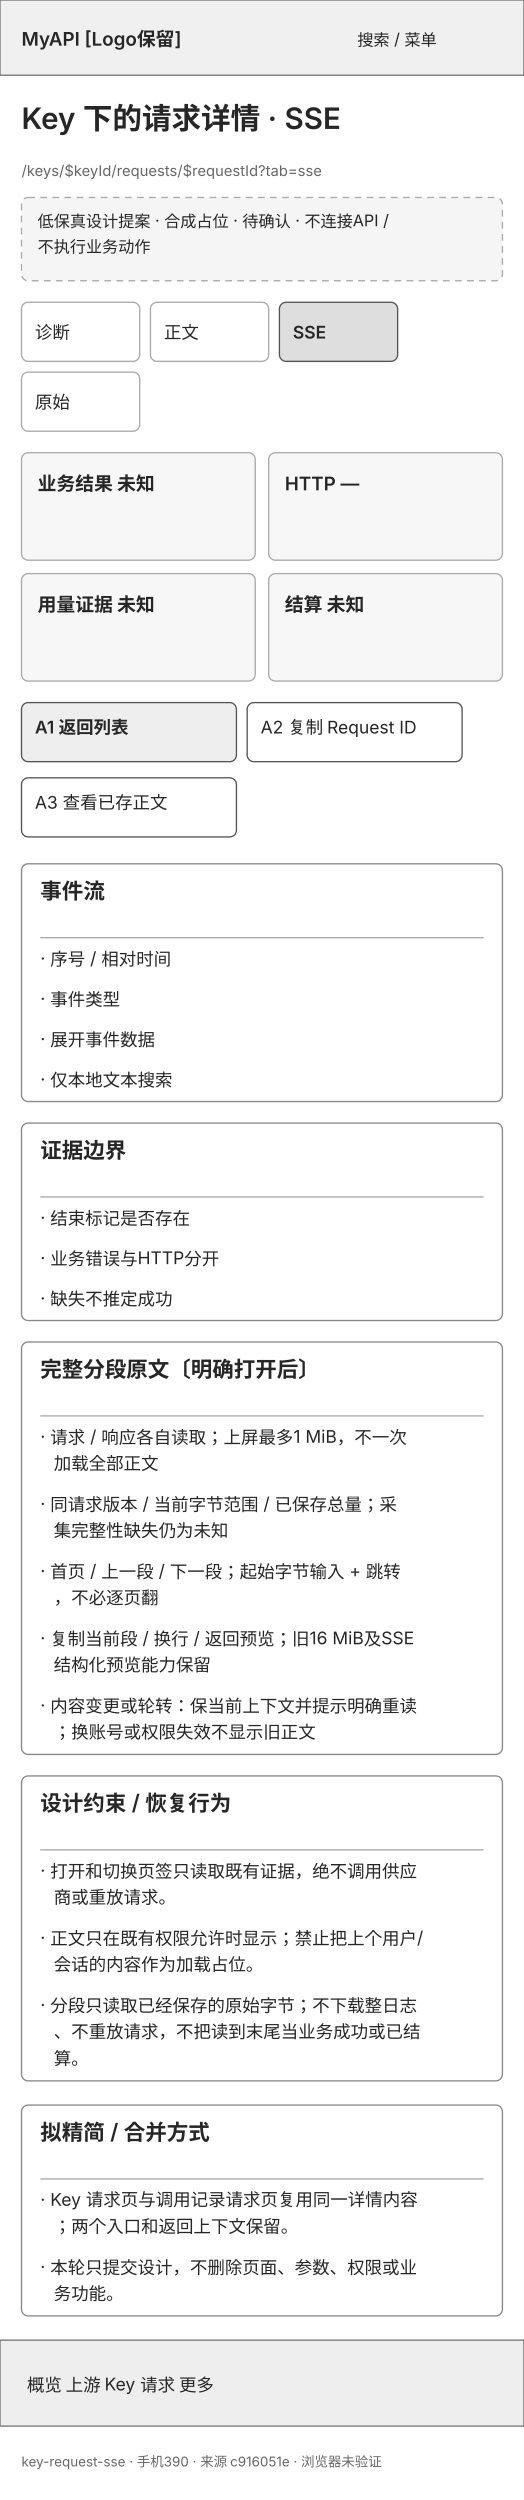
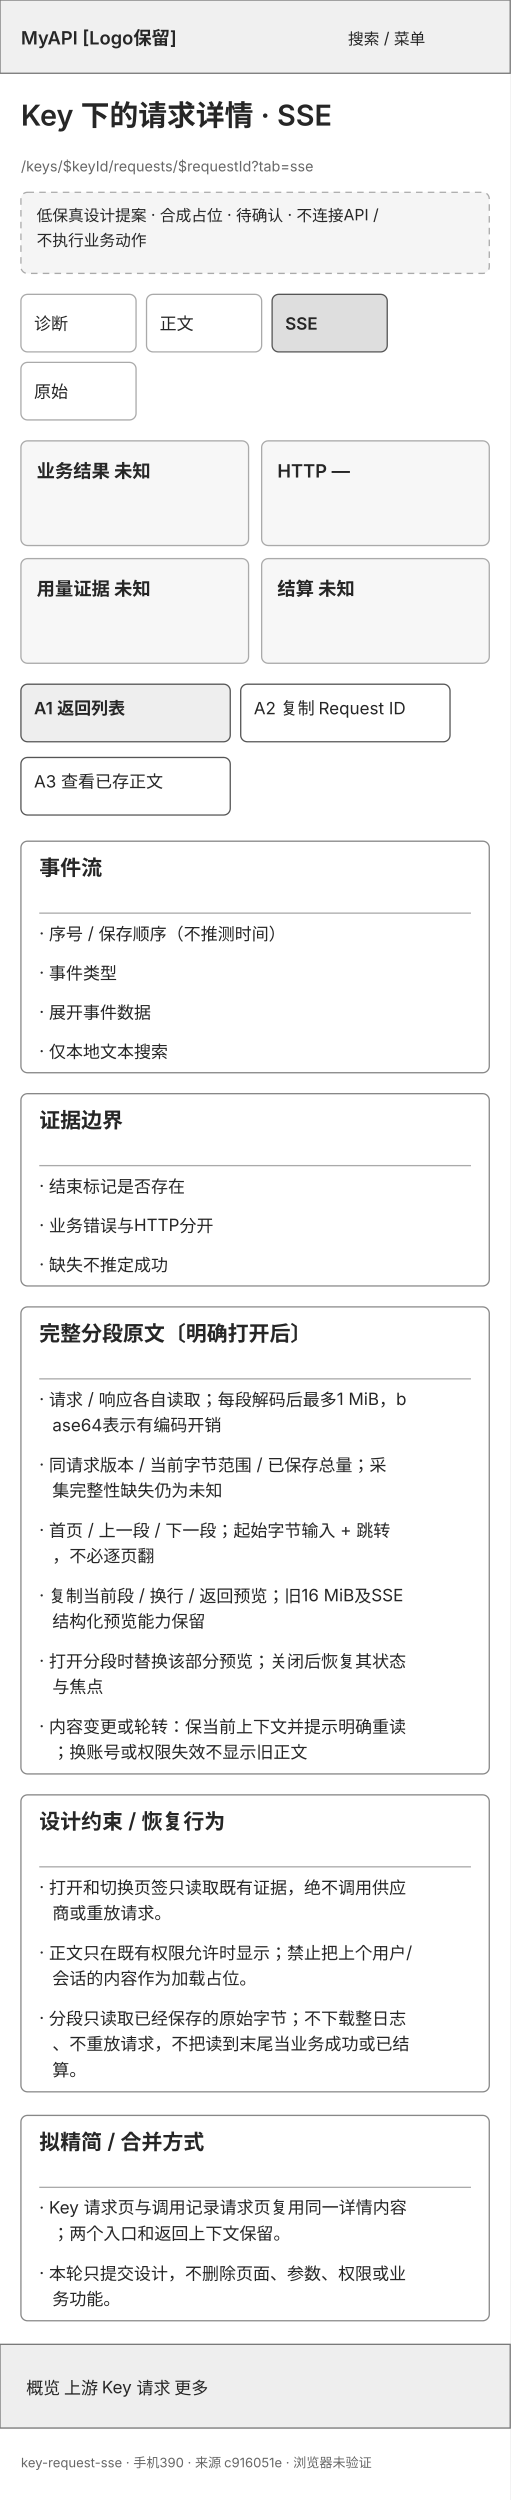
- <svg xmlns="http://www.w3.org/2000/svg" width="390" height="1861" viewBox="0 0 390 1861" role="img" aria-labelledby="title desc">
+ <svg xmlns="http://www.w3.org/2000/svg" width="390" height="1911" viewBox="0 0 390 1911" role="img" aria-labelledby="title desc">
  <rect width="100%" height="100%" fill="#ffffff" />
  <g font-family="system-ui, -apple-system, BlinkMacSystemFont, sans-serif">
    <rect x="0" y="0" width="390" height="56" rx="0" fill="#f0f0f0" stroke="#777777" />
    <text x="16" y="34" font-size="14" font-weight="600" fill="#262626">MyAPI  [Logo保留]</text>
    <text x="266" y="34" font-size="12" font-weight="normal" fill="#262626">搜索  /  菜单</text>
    <text x="16" y="96" font-size="22" font-weight="600" fill="#262626">Key 下的请求详情 · SSE</text>
    <text x="16" y="131" font-size="11" font-weight="normal" fill="#666666">/keys/$keyId/requests/$requestId?tab=sse</text>
    <rect x="16" y="147" width="358" height="62" rx="5" fill="#f5f5f5" stroke="#aaaaaa" stroke-dasharray="5 4" />
    <text x="28" y="169" font-size="12" font-weight="normal" fill="#262626">低保真设计提案 · 合成占位 · 待确认 · 不连接API / </text>
    <text x="28" y="188" font-size="12" font-weight="normal" fill="#262626">不执行业务动作</text>
    <rect x="16" y="225" width="88" height="44" rx="5" fill="#ffffff" stroke="#aaaaaa" />
    <text x="26" y="252" font-size="13" font-weight="normal" fill="#262626">诊断</text>
    <rect x="112" y="225" width="88" height="44" rx="5" fill="#ffffff" stroke="#aaaaaa" />
    <text x="122" y="252" font-size="13" font-weight="normal" fill="#262626">正文</text>
    <rect x="208" y="225" width="88" height="44" rx="5" fill="#dedede" stroke="#555555" />
    <text x="218" y="252" font-size="13" font-weight="600" fill="#262626">SSE</text>
    <rect x="16" y="277" width="88" height="44" rx="5" fill="#ffffff" stroke="#aaaaaa" />
    <text x="26" y="304" font-size="13" font-weight="normal" fill="#262626">原始</text>
    <rect x="16.0" y="337" width="174.0" height="80" rx="5" fill="#f7f7f7" stroke="#aaaaaa" />
    <text x="28.0" y="365" font-size="14" font-weight="600" fill="#262626">业务结果 未知</text>
    <rect x="200.0" y="337" width="174.0" height="80" rx="5" fill="#f7f7f7" stroke="#aaaaaa" />
    <text x="212.0" y="365" font-size="14" font-weight="600" fill="#262626">HTTP —</text>
    <rect x="16.0" y="427" width="174.0" height="80" rx="5" fill="#f7f7f7" stroke="#aaaaaa" />
    <text x="28.0" y="455" font-size="14" font-weight="600" fill="#262626">用量证据 未知</text>
    <rect x="200.0" y="427" width="174.0" height="80" rx="5" fill="#f7f7f7" stroke="#aaaaaa" />
    <text x="212.0" y="455" font-size="14" font-weight="600" fill="#262626">结算 未知</text>
    <rect x="16" y="523" width="160" height="44" rx="5" fill="#eeeeee" stroke="#555555" />
    <text x="26" y="546" font-size="13" font-weight="600" fill="#262626">A1 返回列表</text>
    <rect x="184" y="523" width="160" height="44" rx="5" fill="#ffffff" stroke="#555555" />
    <text x="194" y="546" font-size="13" font-weight="normal" fill="#262626">A2 复制 Request ID</text>
    <rect x="16" y="579" width="160" height="44" rx="5" fill="#ffffff" stroke="#555555" />
    <text x="26" y="602" font-size="13" font-weight="normal" fill="#262626">A3 查看已存正文</text>
    <rect x="16.0" y="643" width="358.0" height="177" rx="5" fill="#ffffff" stroke="#888888" />
    <text x="30.0" y="669" font-size="16" font-weight="600" fill="#262626">事件流</text>
    <line x1="30.0" y1="698" x2="360.0" y2="698" stroke="#aaaaaa" />
-     <text x="30.0" y="718" font-size="13" font-weight="normal" fill="#262626">· 序号 / 相对时间</text>
+     <text x="30.0" y="718" font-size="13" font-weight="normal" fill="#262626">· 序号 / 保存顺序（不推测时间）</text>
    <text x="30.0" y="748" font-size="13" font-weight="normal" fill="#262626">· 事件类型</text>
    <text x="30.0" y="778" font-size="13" font-weight="normal" fill="#262626">· 展开事件数据</text>
    <text x="30.0" y="808" font-size="13" font-weight="normal" fill="#262626">· 仅本地文本搜索</text>
    <rect x="16.0" y="836" width="358.0" height="147" rx="5" fill="#ffffff" stroke="#888888" />
    <text x="30.0" y="862" font-size="16" font-weight="600" fill="#262626">证据边界</text>
    <line x1="30.0" y1="891" x2="360.0" y2="891" stroke="#aaaaaa" />
    <text x="30.0" y="911" font-size="13" font-weight="normal" fill="#262626">· 结束标记是否存在</text>
    <text x="30.0" y="941" font-size="13" font-weight="normal" fill="#262626">· 业务错误与HTTP分开</text>
    <text x="30.0" y="971" font-size="13" font-weight="normal" fill="#262626">· 缺失不推定成功</text>
-     <rect x="16.0" y="999" width="358.0" height="307" rx="5" fill="#ffffff" stroke="#888888" />
+     <rect x="16.0" y="999" width="358.0" height="357" rx="5" fill="#ffffff" stroke="#888888" />
    <text x="30.0" y="1025" font-size="16" font-weight="600" fill="#262626">完整分段原文〔明确打开后〕</text>
    <line x1="30.0" y1="1054" x2="360.0" y2="1054" stroke="#aaaaaa" />
-     <text x="30.0" y="1074" font-size="13" font-weight="normal" fill="#262626">· 请求 / 响应各自读取；上屏最多1 MiB，不一次</text>
-     <text x="40.0" y="1094" font-size="13" font-weight="normal" fill="#262626">加载全部正文</text>
+     <text x="30.0" y="1074" font-size="13" font-weight="normal" fill="#262626">· 请求 / 响应各自读取；每段解码后最多1 MiB，b</text>
+     <text x="40.0" y="1094" font-size="13" font-weight="normal" fill="#262626">ase64表示有编码开销</text>
    <text x="30.0" y="1124" font-size="13" font-weight="normal" fill="#262626">· 同请求版本 / 当前字节范围 / 已保存总量；采</text>
    <text x="40.0" y="1144" font-size="13" font-weight="normal" fill="#262626">集完整性缺失仍为未知</text>
    <text x="30.0" y="1174" font-size="13" font-weight="normal" fill="#262626">· 首页 / 上一段 / 下一段；起始字节输入 + 跳转</text>
    <text x="40.0" y="1194" font-size="13" font-weight="normal" fill="#262626">，不必逐页翻</text>
    <text x="30.0" y="1224" font-size="13" font-weight="normal" fill="#262626">· 复制当前段 / 换行 / 返回预览；旧16 MiB及SSE</text>
    <text x="40.0" y="1244" font-size="13" font-weight="normal" fill="#262626">结构化预览能力保留</text>
-     <text x="30.0" y="1274" font-size="13" font-weight="normal" fill="#262626">· 内容变更或轮转：保当前上下文并提示明确重读</text>
-     <text x="40.0" y="1294" font-size="13" font-weight="normal" fill="#262626">；换账号或权限失效不显示旧正文</text>
-     <rect x="16" y="1322" width="358" height="227" rx="5" fill="#ffffff" stroke="#888888" />
-     <text x="30" y="1348" font-size="16" font-weight="600" fill="#262626">设计约束 / 恢复行为</text>
-     <line x1="30" y1="1377" x2="360" y2="1377" stroke="#aaaaaa" />
-     <text x="30" y="1397" font-size="13" font-weight="normal" fill="#262626">· 打开和切换页签只读取既有证据，绝不调用供应</text>
-     <text x="40" y="1417" font-size="13" font-weight="normal" fill="#262626">商或重放请求。</text>
-     <text x="30" y="1447" font-size="13" font-weight="normal" fill="#262626">· 正文只在既有权限允许时显示；禁止把上个用户/</text>
-     <text x="40" y="1467" font-size="13" font-weight="normal" fill="#262626">会话的内容作为加载占位。</text>
-     <text x="30" y="1497" font-size="13" font-weight="normal" fill="#262626">· 分段只读取已经保存的原始字节；不下载整日志</text>
-     <text x="40" y="1517" font-size="13" font-weight="normal" fill="#262626">、不重放请求，不把读到末尾当业务成功或已结</text>
-     <text x="40" y="1537" font-size="13" font-weight="normal" fill="#262626">算。</text>
-     <rect x="16" y="1567" width="358" height="157" rx="5" fill="#ffffff" stroke="#888888" />
-     <text x="30" y="1593" font-size="16" font-weight="600" fill="#262626">拟精简 / 合并方式</text>
-     <line x1="30" y1="1622" x2="360" y2="1622" stroke="#aaaaaa" />
-     <text x="30" y="1642" font-size="13" font-weight="normal" fill="#262626">· Key 请求页与调用记录请求页复用同一详情内容</text>
-     <text x="40" y="1662" font-size="13" font-weight="normal" fill="#262626">；两个入口和返回上下文保留。</text>
-     <text x="30" y="1692" font-size="13" font-weight="normal" fill="#262626">· 本轮只提交设计，不删除页面、参数、权限或业</text>
-     <text x="40" y="1712" font-size="13" font-weight="normal" fill="#262626">务功能。</text>
-     <rect x="0" y="1742" width="390" height="64" rx="0" fill="#eeeeee" stroke="#777777" />
-     <text x="20" y="1780" font-size="13" font-weight="normal" fill="#262626">概览      上游      Key      请求      更多</text>
-     <text x="16" y="1836" font-size="10" font-weight="normal" fill="#666666">key-request-sse · 手机390 · 来源 c916051e · 浏览器未验证</text>
+     <text x="30.0" y="1274" font-size="13" font-weight="normal" fill="#262626">· 打开分段时替换该部分预览；关闭后恢复其状态</text>
+     <text x="40.0" y="1294" font-size="13" font-weight="normal" fill="#262626">与焦点</text>
+     <text x="30.0" y="1324" font-size="13" font-weight="normal" fill="#262626">· 内容变更或轮转：保当前上下文并提示明确重读</text>
+     <text x="40.0" y="1344" font-size="13" font-weight="normal" fill="#262626">；换账号或权限失效不显示旧正文</text>
+     <rect x="16" y="1372" width="358" height="227" rx="5" fill="#ffffff" stroke="#888888" />
+     <text x="30" y="1398" font-size="16" font-weight="600" fill="#262626">设计约束 / 恢复行为</text>
+     <line x1="30" y1="1427" x2="360" y2="1427" stroke="#aaaaaa" />
+     <text x="30" y="1447" font-size="13" font-weight="normal" fill="#262626">· 打开和切换页签只读取既有证据，绝不调用供应</text>
+     <text x="40" y="1467" font-size="13" font-weight="normal" fill="#262626">商或重放请求。</text>
+     <text x="30" y="1497" font-size="13" font-weight="normal" fill="#262626">· 正文只在既有权限允许时显示；禁止把上个用户/</text>
+     <text x="40" y="1517" font-size="13" font-weight="normal" fill="#262626">会话的内容作为加载占位。</text>
+     <text x="30" y="1547" font-size="13" font-weight="normal" fill="#262626">· 分段只读取已经保存的原始字节；不下载整日志</text>
+     <text x="40" y="1567" font-size="13" font-weight="normal" fill="#262626">、不重放请求，不把读到末尾当业务成功或已结</text>
+     <text x="40" y="1587" font-size="13" font-weight="normal" fill="#262626">算。</text>
+     <rect x="16" y="1617" width="358" height="157" rx="5" fill="#ffffff" stroke="#888888" />
+     <text x="30" y="1643" font-size="16" font-weight="600" fill="#262626">拟精简 / 合并方式</text>
+     <line x1="30" y1="1672" x2="360" y2="1672" stroke="#aaaaaa" />
+     <text x="30" y="1692" font-size="13" font-weight="normal" fill="#262626">· Key 请求页与调用记录请求页复用同一详情内容</text>
+     <text x="40" y="1712" font-size="13" font-weight="normal" fill="#262626">；两个入口和返回上下文保留。</text>
+     <text x="30" y="1742" font-size="13" font-weight="normal" fill="#262626">· 本轮只提交设计，不删除页面、参数、权限或业</text>
+     <text x="40" y="1762" font-size="13" font-weight="normal" fill="#262626">务功能。</text>
+     <rect x="0" y="1792" width="390" height="64" rx="0" fill="#eeeeee" stroke="#777777" />
+     <text x="20" y="1830" font-size="13" font-weight="normal" fill="#262626">概览      上游      Key      请求      更多</text>
+     <text x="16" y="1886" font-size="10" font-weight="normal" fill="#666666">key-request-sse · 手机390 · 来源 c916051e · 浏览器未验证</text>
  </g>
</svg>
